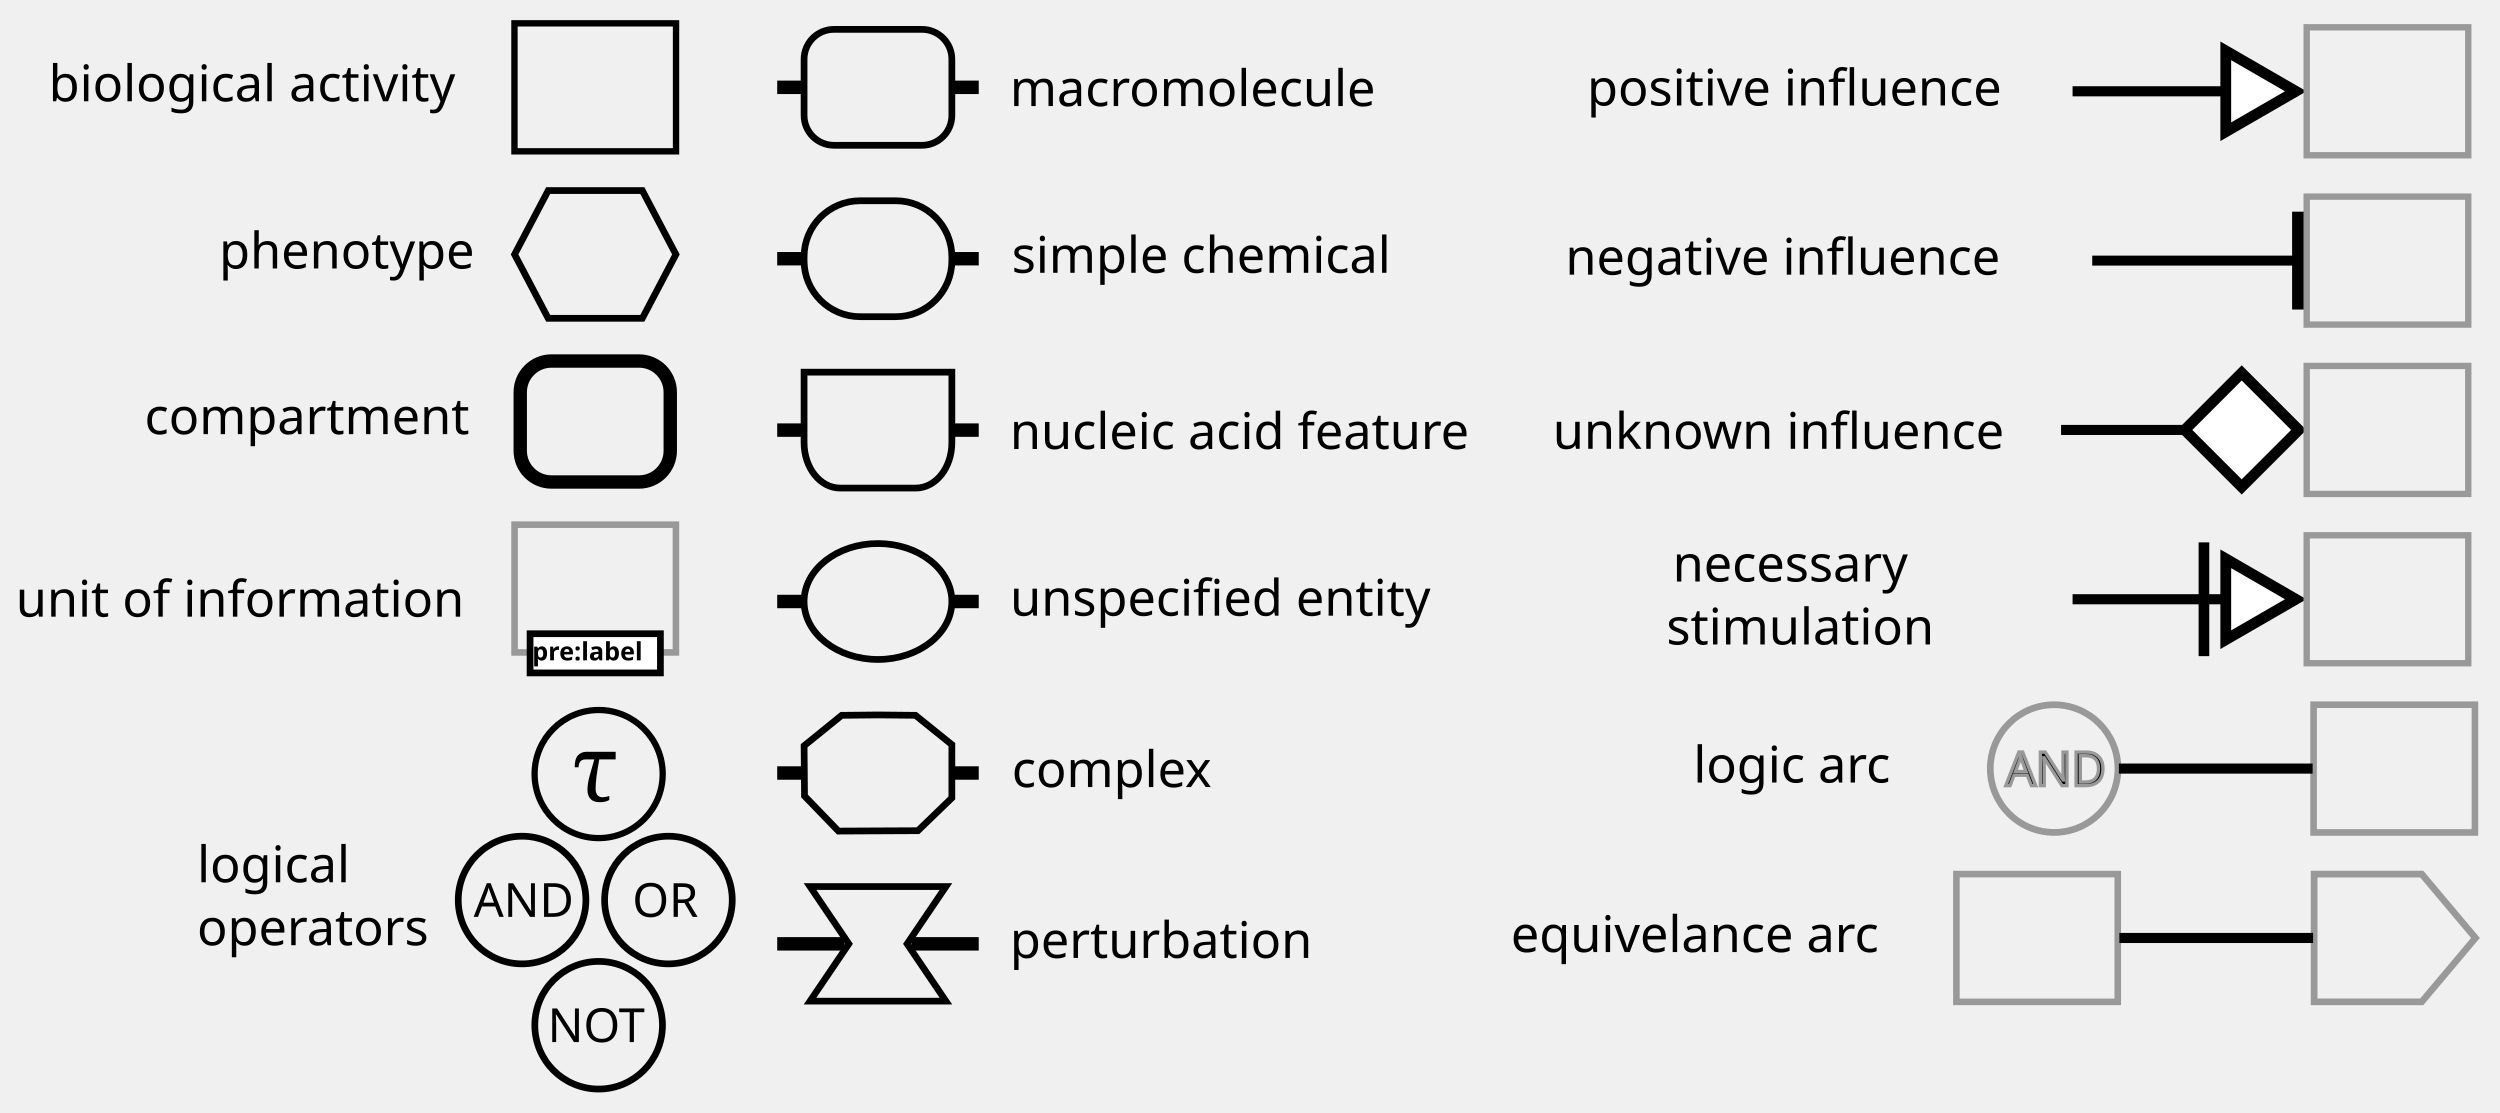
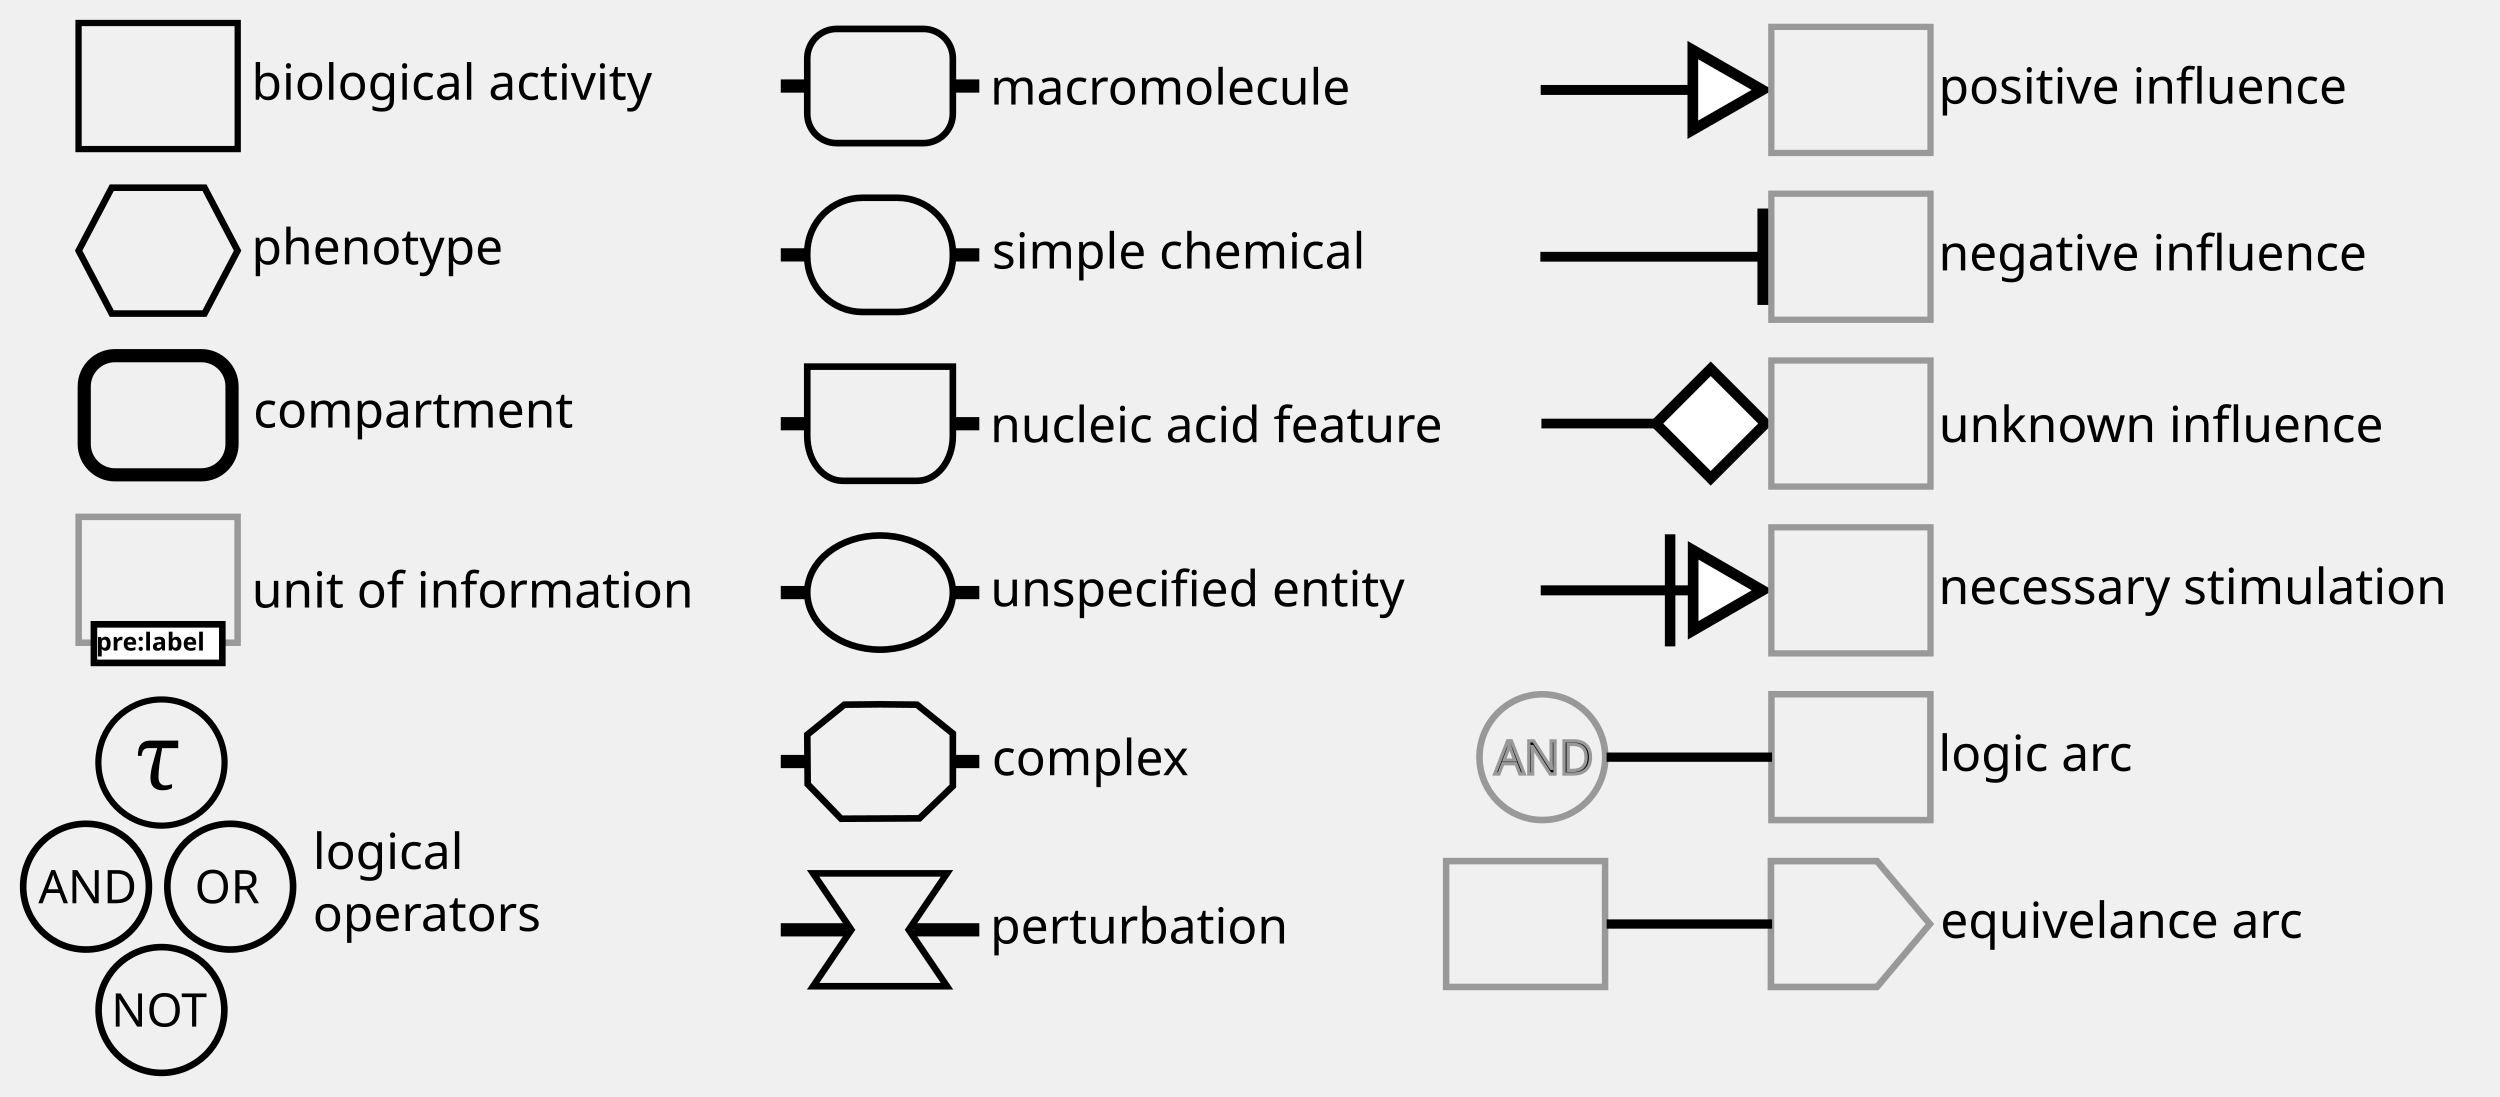
- <svg xmlns="http://www.w3.org/2000/svg" width="744.302" height="331.237" id="svg2" version="1.1">
+ <svg xmlns="http://www.w3.org/2000/svg" width="755.533" height="331.237" id="svg2" version="1.1">
  <defs id="defs4">
    <marker orient="auto" refY="0" refX="0" id="DotL" style="overflow:visible">
      <path id="path4034" d="m -2.5,-1 c 0,2.76 -2.24,5 -5,5 -2.76,0 -5,-2.24 -5,-5 0,-2.76 2.24,-5 5,-5 2.76,0 5,2.24 5,5 z" style="fill-rule:evenodd;stroke:#000000;stroke-width:1pt" transform="matrix(0.8,0,0,0.8,5.92,0.8)" />
    </marker>
    <marker orient="auto" refY="0" refX="0" id="Arrow1Sstart" style="overflow:visible">
      <path id="path3985" d="M 0,0 5,-5 -12.5,0 5,5 0,0 Z" style="fill-rule:evenodd;stroke:#000000;stroke-width:1pt" transform="matrix(0.2,0,0,0.2,1.2,0)" />
    </marker>
    <marker orient="auto" refY="0" refX="0" id="EmptyTriangleOutL" style="overflow:visible">
      <path id="path4133" d="m 5.77,0 -8.65,5 0,-10 8.65,5 z" style="fill:#ffffff;fill-rule:evenodd;stroke:#000000;stroke-width:1pt" transform="matrix(0.8,0,0,0.8,-4.8,0)" />
    </marker>
    <marker orient="auto" refY="0" refX="0" id="TriangleOutL" style="overflow:visible">
      <path id="path4115" d="m 5.77,0 -8.65,5 0,-10 8.65,5 z" style="fill-rule:evenodd;stroke:#000000;stroke-width:1pt" transform="scale(0.8,0.8)" />
    </marker>
    <marker orient="auto" refY="0" refX="0" id="EmptyDiamondL" style="overflow:visible">
      <path id="path4079" d="M 0,-7.071 -7.071,0 0,7.071 7.071,0 0,-7.071 Z" style="fill:#ffffff;fill-rule:evenodd;stroke:#000000;stroke-width:1pt" transform="scale(0.8,0.8)" />
    </marker>
    <marker orient="auto" refY="0" refX="0" id="EmptyDiamondL-1" style="overflow:visible">
      <path id="path4079-7" d="M 0,-7.071 -7.071,0 0,7.071 7.071,0 0,-7.071 Z" style="fill:#ffffff;fill-rule:evenodd;stroke:#000000;stroke-width:1pt" transform="scale(0.8,0.8)" />
    </marker>
    <marker orient="auto" refY="0" refX="0" id="EmptyDiamondL-0" style="overflow:visible">
      <path id="path4079-6" d="M 0,-7.071 -7.071,0 0,7.071 7.071,0 0,-7.071 Z" style="fill:#ffffff;fill-rule:evenodd;stroke:#000000;stroke-width:1pt" transform="scale(0.8,0.8)" />
    </marker>
    <marker orient="auto" refY="0" refX="0" id="TriangleOutL-8" style="overflow:visible">
      <path id="path4115-9" d="m 5.77,0 -8.65,5 0,-10 8.65,5 z" style="fill-rule:evenodd;stroke:#000000;stroke-width:1pt" transform="scale(0.8,0.8)" />
    </marker>
    <marker orient="auto" refY="0" refX="0" id="EmptyTriangleOutL-4" style="overflow:visible">
      <path id="path4133-1" d="m 5.77,0 -8.65,5 0,-10 8.65,5 z" style="fill:#ffffff;fill-rule:evenodd;stroke:#000000;stroke-width:1pt" transform="matrix(0.8,0,0,0.8,-4.8,0)" />
    </marker>
    <marker orient="auto" refY="0" refX="0" id="EmptyTriangleOutL-2" style="overflow:visible">
      <path id="path4133-7" d="m 5.77,0 -8.65,5 0,-10 8.65,5 z" style="fill:#ffffff;fill-rule:evenodd;stroke:#000000;stroke-width:1pt" transform="matrix(0.8,0,0,0.8,-4.8,0)" />
    </marker>
    <marker orient="auto" refY="0" refX="0" id="TriangleOutL-1" style="overflow:visible">
      <path id="path4115-2" d="m 5.77,0 -8.65,5 0,-10 8.65,5 z" style="fill-rule:evenodd;stroke:#000000;stroke-width:1pt" transform="scale(0.8,0.8)" />
    </marker>
    <marker orient="auto" refY="0" refX="0" id="EmptyTriangleOutL-8" style="overflow:visible">
      <path id="path4133-4" d="m 5.77,0 -8.65,5 0,-10 8.65,5 z" style="fill:#ffffff;fill-rule:evenodd;stroke:#000000;stroke-width:1pt" transform="matrix(0.8,0,0,0.8,-4.8,0)" />
    </marker>
    <marker orient="auto" refY="0" refX="0" id="EmptyDiamondL-2" style="overflow:visible">
      <path id="path4079-64" d="M 0,-7.071 -7.071,0 0,7.071 7.071,0 0,-7.071 Z" style="fill:#ffffff;fill-rule:evenodd;stroke:#000000;stroke-width:1pt" transform="scale(0.8,0.8)" />
    </marker>
    <marker orient="auto" refY="0" refX="0" id="marker4217" style="overflow:visible">
      <path id="path4219" d="m 5.77,0 -8.65,5 0,-10 8.65,5 z" style="fill:#ffffff;fill-rule:evenodd;stroke:#000000;stroke-width:1pt" transform="matrix(0.8,0,0,0.8,-4.8,0)" />
    </marker>
    <marker orient="auto" refY="0" refX="0" id="EmptyTriangleOutL-8-5" style="overflow:visible">
      <path id="path4133-4-6" d="m 5.77,0 -8.65,5 0,-10 8.65,5 z" style="fill:#ffffff;fill-rule:evenodd;stroke:#000000;stroke-width:1pt" transform="matrix(0.8,0,0,0.8,-4.8,0)" />
    </marker>
    <marker orient="auto" refY="0" refX="0" id="EmptyDiamondL-2-9" style="overflow:visible">
      <path id="path4079-64-8" d="M 0,-7.071 -7.071,0 0,7.071 7.071,0 0,-7.071 Z" style="fill:#ffffff;fill-rule:evenodd;stroke:#000000;stroke-width:1pt" transform="scale(0.8,0.8)" />
    </marker>
  </defs>
-   <g id="layer1" transform="translate(16.91734,-115.144)">
+   <g id="layer1" transform="translate(21.4888,-115.144)">
    <text xml:space="preserve" style="font-style:normal;font-weight:normal;font-size:12.5px;line-height:125%;font-family:sans-serif;letter-spacing:0px;word-spacing:0px;fill:#000000;fill-opacity:1;stroke:none;stroke-width:1px;stroke-linecap:butt;stroke-linejoin:miter;stroke-opacity:1" x="281.429" y="336.648" id="text5854">
      <tspan id="tspan5856" x="281.429" y="336.648" />
    </text>
    <text xml:space="preserve" style="font-style:normal;font-weight:normal;font-size:15px;line-height:125%;font-family:sans-serif;letter-spacing:0px;word-spacing:0px;fill:#000000;fill-opacity:1;stroke:none;stroke-width:1px;stroke-linecap:butt;stroke-linejoin:miter;stroke-opacity:1" x="187.143" y="363.076" id="text6007">
      <tspan id="tspan6009" x="187.143" y="363.076" />
    </text>
-     <rect style="fill:none;stroke:#000000;stroke-width:3.982;stroke-miterlimit:4;stroke-dasharray:none;stroke-dashoffset:0;stroke-opacity:1" id="rect2985-31" width="44.665" height="36.018" x="137.968" y="222.627" ry="9.295" />
-     <text xml:space="preserve" style="font-style:normal;font-weight:normal;font-size:15px;line-height:125%;font-family:sans-serif;letter-spacing:0px;word-spacing:0px;fill:#000000;fill-opacity:1;stroke:none;stroke-width:1px;stroke-linecap:butt;stroke-linejoin:miter;stroke-opacity:1" x="26.121" y="244.393" id="text6011">
-       <tspan id="tspan6013" x="26.121" y="244.393">compartment</tspan>
-       <tspan x="26.121" y="263.143" id="tspan6015" />
-       <tspan x="26.121" y="281.893" id="tspan6037" />
-     </text>
-     <path style="fill:none;stroke:#000000;stroke-width:2;stroke-miterlimit:4;stroke-dashoffset:0;stroke-opacity:1" d="m 146.285,171.874 28.031,0 10,19.015 -10,19.015 -28.031,0 -10,-19.015 z" id="rect2985-3" />
-     <text xml:space="preserve" style="font-style:normal;font-weight:normal;font-size:15px;line-height:125%;font-family:sans-serif;letter-spacing:0px;word-spacing:0px;fill:#000000;fill-opacity:1;stroke:none;stroke-width:1px;stroke-linecap:butt;stroke-linejoin:miter;stroke-opacity:1" x="48.306" y="195.079" id="text6373">
-       <tspan id="tspan6375" x="48.306" y="195.079">phenotype</tspan>
-       <tspan x="48.306" y="213.829" id="tspan6377" />
-       <tspan x="48.306" y="232.579" id="tspan6395" />
-     </text>
-     <rect style="fill:none;stroke:#999999;stroke-width:1.961;stroke-miterlimit:4;stroke-dasharray:none;stroke-dashoffset:0;stroke-opacity:1" id="rect2985-06" width="48.039" height="38.039" x="136.28" y="271.346" ry="0" />
-     <rect style="fill:#ffffff;stroke:#000000;stroke-width:2;stroke-miterlimit:4;stroke-dasharray:none" id="rect5852" width="38.805" height="11.663" x="140.897" y="303.82" ry="0" />
-     <text xml:space="preserve" style="font-style:normal;font-weight:normal;font-size:15px;line-height:125%;font-family:sans-serif;letter-spacing:0px;word-spacing:0px;fill:#000000;fill-opacity:1;stroke:none;stroke-width:1px;stroke-linecap:butt;stroke-linejoin:miter;stroke-opacity:1" x="141.549" y="311.746" id="text5858">
-       <tspan id="tspan5860" x="141.549" y="311.746" style="font-style:normal;font-variant:normal;font-weight:bold;font-stretch:normal;font-size:7.5px;font-family:sans-serif;-inkscape-font-specification:'sans-serif Bold'">pre:label</tspan>
-     </text>
-     <text xml:space="preserve" style="font-style:normal;font-weight:normal;font-size:15px;line-height:125%;font-family:sans-serif;letter-spacing:0px;word-spacing:0px;fill:#000000;fill-opacity:1;stroke:none;stroke-width:1px;stroke-linecap:butt;stroke-linejoin:miter;stroke-opacity:1" x="-12.214" y="298.737" id="text6535">
-       <tspan id="tspan6537" x="-12.214" y="298.737">unit of information</tspan>
-       <tspan x="-12.214" y="317.487" id="tspan6539" />
-       <tspan x="-12.214" y="336.237" id="tspan6541" />
-     </text>
-     <g id="g4814" transform="translate(512.2895,-157.7817)">
-       <rect ry="0" y="533.159" x="53.258" height="38.039" width="48.039" id="rect2985-88" style="fill:none;stroke:#999999;stroke-width:1.961;stroke-miterlimit:4;stroke-dasharray:none;stroke-dashoffset:0;stroke-opacity:1" />
-       <path id="rect2985-87-9" d="m 159.757,533.164 32.031,0 16,19.015 -16,19.015 -32.031,0 z" style="fill:none;stroke:#999999;stroke-width:2;stroke-miterlimit:4;stroke-dashoffset:0;stroke-opacity:1" />
-       <path id="path3787-4-17" d="m 101.775,552.179 57.675,0" style="fill:none;stroke:#000000;stroke-width:3.01;stroke-linecap:butt;stroke-linejoin:miter;stroke-miterlimit:4;stroke-dasharray:none;stroke-opacity:1;marker-start:none;marker-end:none" />
-       <text id="text4425" y="556.368" x="-79.392" style="font-style:normal;font-weight:normal;font-size:15px;line-height:125%;font-family:sans-serif;letter-spacing:0px;word-spacing:0px;fill:#000000;fill-opacity:1;stroke:none;stroke-width:1px;stroke-linecap:butt;stroke-linejoin:miter;stroke-opacity:1" xml:space="preserve">
-         <tspan y="556.368" x="-79.392" id="tspan4427">equivelance arc</tspan>
-       </text>
-     </g>
-     <g id="g4805" transform="translate(523.259,-150.6322)">
-       <ellipse id="path3815-1-6" style="fill:none;stroke:#999999;stroke-width:2;stroke-miterlimit:4;stroke-dasharray:none;stroke-dashoffset:0;stroke-opacity:1" cx="71.379" cy="494.6" rx="19.003" ry="19.003" />
-       <text id="text3817-6-8" y="499.69" x="56.973" style="font-style:normal;font-weight:normal;font-size:14px;line-height:125%;font-family:Sans;letter-spacing:0px;word-spacing:0px;fill:#000000;fill-opacity:1;stroke:#999999" xml:space="preserve">
-         <tspan y="499.69" x="56.973" id="tspan3819-3-6">AND</tspan>
-       </text>
-       <rect ry="0" y="475.581" x="148.626" height="38.039" width="48.039" id="rect2985-1" style="fill:none;stroke:#999999;stroke-width:1.961;stroke-miterlimit:4;stroke-dasharray:none;stroke-dashoffset:0;stroke-opacity:1" />
-       <path id="path3787-4-1" d="m 90.663,494.6 57.675,0" style="fill:none;stroke:#000000;stroke-width:3.01;stroke-linecap:butt;stroke-linejoin:miter;stroke-miterlimit:4;stroke-dasharray:none;stroke-opacity:1;marker-start:none;marker-end:none" />
-       <text id="text4429" y="498.749" x="-36.041" style="font-style:normal;font-weight:normal;font-size:15px;line-height:125%;font-family:sans-serif;letter-spacing:0px;word-spacing:0px;fill:#000000;fill-opacity:1;stroke:none;stroke-width:1px;stroke-linecap:butt;stroke-linejoin:miter;stroke-opacity:1" xml:space="preserve">
-         <tspan y="498.749" x="-36.041" id="tspan4431">logic arc</tspan>
-       </text>
-     </g>
+     <rect style="fill:none;stroke:#000000;stroke-width:3.982;stroke-miterlimit:4;stroke-dasharray:none;stroke-dashoffset:0;stroke-opacity:1" id="rect2985-31" width="44.665" height="36.018" x="3.968" y="222.627" ry="9.295" />
+     <text xml:space="preserve" style="font-style:normal;font-weight:normal;font-size:15px;line-height:125%;font-family:sans-serif;letter-spacing:0px;word-spacing:0px;fill:#000000;fill-opacity:1;stroke:none;stroke-width:1px;stroke-linecap:butt;stroke-linejoin:miter;stroke-opacity:1" x="55.051" y="244.342" id="text6011">
+       <tspan id="tspan6013" x="55.051" y="244.342">compartment</tspan>
+       <tspan x="55.051" y="263.092" id="tspan6015" />
+       <tspan x="55.051" y="281.842" id="tspan6037" />
+     </text>
+     <path style="fill:none;stroke:#000000;stroke-width:2;stroke-miterlimit:4;stroke-dashoffset:0;stroke-opacity:1" d="m 12.285,171.874 28.031,0 10,19.015 -10,19.015 -28.031,0 -10,-19.015 z" id="rect2985-3" />
+     <text xml:space="preserve" style="font-style:normal;font-weight:normal;font-size:15px;line-height:125%;font-family:sans-serif;letter-spacing:0px;word-spacing:0px;fill:#000000;fill-opacity:1;stroke:none;stroke-width:1px;stroke-linecap:butt;stroke-linejoin:miter;stroke-opacity:1" x="54.517" y="195.028" id="text6373">
+       <tspan id="tspan6375" x="54.517" y="195.028">phenotype</tspan>
+       <tspan x="54.517" y="213.778" id="tspan6377" />
+       <tspan x="54.517" y="232.528" id="tspan6395" />
+     </text>
+     <g id="g4487" transform="translate(-134,0)">
+       <rect ry="0" y="271.346" x="136.28" height="38.039" width="48.039" id="rect2985-06" style="fill:none;stroke:#999999;stroke-width:1.961;stroke-miterlimit:4;stroke-dasharray:none;stroke-dashoffset:0;stroke-opacity:1" />
+       <rect ry="0" y="303.82" x="140.897" height="11.663" width="38.805" id="rect5852" style="fill:#ffffff;stroke:#000000;stroke-width:2;stroke-miterlimit:4;stroke-dasharray:none" />
+     </g>
+     <text xml:space="preserve" style="font-style:normal;font-weight:normal;font-size:15px;line-height:125%;font-family:sans-serif;letter-spacing:0px;word-spacing:0px;fill:#000000;fill-opacity:1;stroke:none;stroke-width:1px;stroke-linecap:butt;stroke-linejoin:miter;stroke-opacity:1" x="7.55" y="311.746" id="text5858">
+       <tspan id="tspan5860" x="7.55" y="311.746" style="font-style:normal;font-variant:normal;font-weight:bold;font-stretch:normal;font-size:7.5px;font-family:sans-serif;-inkscape-font-specification:'sans-serif Bold'">pre:label</tspan>
+     </text>
+     <text xml:space="preserve" style="font-style:normal;font-weight:normal;font-size:15px;line-height:125%;font-family:sans-serif;letter-spacing:0px;word-spacing:0px;fill:#000000;fill-opacity:1;stroke:none;stroke-width:1px;stroke-linecap:butt;stroke-linejoin:miter;stroke-opacity:1" x="54.605" y="298.737" id="text6535">
+       <tspan id="tspan6537" x="54.605" y="298.737">unit of information</tspan>
+       <tspan x="54.605" y="317.487" id="tspan6539" />
+       <tspan x="54.605" y="336.237" id="tspan6541" />
+     </text>
+     <rect style="fill:none;stroke:#999999;stroke-width:1.961;stroke-miterlimit:4;stroke-dasharray:none;stroke-dashoffset:0;stroke-opacity:1" id="rect2985-88" width="48.039" height="38.039" x="415.548" y="375.378" ry="0" />
+     <path style="fill:none;stroke:#999999;stroke-width:2;stroke-miterlimit:4;stroke-dashoffset:0;stroke-opacity:1" d="m 513.715,375.382 32.031,0 16,19.015 -16,19.015 -32.031,0 z" id="rect2985-87-9" />
+     <path style="fill:none;stroke:#000000;stroke-width:2.803;stroke-linecap:butt;stroke-linejoin:miter;stroke-miterlimit:4;stroke-dasharray:none;stroke-opacity:1;marker-start:none;marker-end:none" d="m 464.064,394.397 50,0" id="path3787-4-17" />
+     <text xml:space="preserve" style="font-style:normal;font-weight:normal;font-size:15px;line-height:125%;font-family:sans-serif;letter-spacing:0px;word-spacing:0px;fill:#000000;fill-opacity:1;stroke:none;stroke-width:1px;stroke-linecap:butt;stroke-linejoin:miter;stroke-opacity:1" x="564.897" y="398.587" id="text4425">
+       <tspan id="tspan4427" x="564.897" y="398.587">equivelance arc</tspan>
+     </text>
+     <ellipse ry="19.003" rx="19.003" cy="343.968" cx="444.638" style="fill:none;stroke:#999999;stroke-width:2;stroke-miterlimit:4;stroke-dasharray:none;stroke-dashoffset:0;stroke-opacity:1" id="path3815-1-6" />
+     <text xml:space="preserve" style="font-style:normal;font-weight:normal;font-size:14px;line-height:125%;font-family:Sans;letter-spacing:0px;word-spacing:0px;fill:#000000;fill-opacity:1;stroke:#999999" x="430.232" y="349.057" id="text3817-6-8">
+       <tspan id="tspan3819-3-6" x="430.232" y="349.057">AND</tspan>
+     </text>
+     <rect style="fill:none;stroke:#999999;stroke-width:1.961;stroke-miterlimit:4;stroke-dasharray:none;stroke-dashoffset:0;stroke-opacity:1" id="rect2985-1" width="48.039" height="38.039" x="513.864" y="324.948" ry="0" />
+     <text xml:space="preserve" style="font-style:normal;font-weight:normal;font-size:15px;line-height:125%;font-family:sans-serif;letter-spacing:0px;word-spacing:0px;fill:#000000;fill-opacity:1;stroke:none;stroke-width:1px;stroke-linecap:butt;stroke-linejoin:miter;stroke-opacity:1" x="564.311" y="348.117" id="text4429">
+       <tspan id="tspan4431" x="564.311" y="348.117">logic arc</tspan>
+     </text>
    <text xml:space="preserve" style="font-style:normal;font-weight:normal;font-size:12.5px;line-height:125%;font-family:sans-serif;letter-spacing:0px;word-spacing:0px;fill:#000000;fill-opacity:1;stroke:none;stroke-width:1px;stroke-linecap:butt;stroke-linejoin:miter;stroke-opacity:1" x="3.588" y="181.815" id="text5854-8">
      <tspan id="tspan5856-3" x="3.588" y="181.815" />
    </text>
    <text xml:space="preserve" style="font-style:normal;font-weight:normal;font-size:15px;line-height:125%;font-family:sans-serif;letter-spacing:0px;word-spacing:0px;fill:#000000;fill-opacity:1;stroke:none;stroke-width:1px;stroke-linecap:butt;stroke-linejoin:miter;stroke-opacity:1" x="-90.697" y="208.243" id="text6007-2">
      <tspan id="tspan6009-9" x="-90.697" y="208.243" />
    </text>
-     <text xml:space="preserve" style="font-style:normal;font-weight:normal;font-size:15px;line-height:125%;font-family:sans-serif;letter-spacing:0px;word-spacing:0px;fill:#000000;fill-opacity:1;stroke:none;stroke-width:1px;stroke-linecap:butt;stroke-linejoin:miter;stroke-opacity:1" x="-2.429" y="145.293" id="text5915">
-       <tspan id="tspan5917" x="-2.429" y="145.293">biological activity</tspan>
-       <tspan x="-2.429" y="164.043" id="tspan5919" />
-       <tspan x="-2.429" y="182.793" id="tspan5945" />
-       <tspan x="-2.429" y="201.543" id="tspan5927" />
-       <tspan x="-2.429" y="220.293" id="tspan5929" />
-     </text>
-     <rect style="opacity:1;fill:none;fill-opacity:1;stroke:#000000;stroke-width:1.896;stroke-miterlimit:4;stroke-dasharray:none;stroke-opacity:1" id="rect4237" width="48.104" height="38.104" x="136.248" y="122.092" />
+     <text xml:space="preserve" style="font-style:normal;font-weight:normal;font-size:15px;line-height:125%;font-family:sans-serif;letter-spacing:0px;word-spacing:0px;fill:#000000;fill-opacity:1;stroke:none;stroke-width:1px;stroke-linecap:butt;stroke-linejoin:miter;stroke-opacity:1" x="54.517" y="145.282" id="text5915">
+       <tspan id="tspan5917" x="54.517" y="145.282">biological activity</tspan>
+       <tspan x="54.517" y="164.032" id="tspan5919" />
+       <tspan x="54.517" y="182.782" id="tspan5945" />
+       <tspan x="54.517" y="201.532" id="tspan5927" />
+       <tspan x="54.517" y="220.282" id="tspan5929" />
+     </text>
+     <rect style="opacity:1;fill:none;fill-opacity:1;stroke:#000000;stroke-width:1.896;stroke-miterlimit:4;stroke-dasharray:none;stroke-opacity:1" id="rect4237" width="48.104" height="38.104" x="2.248" y="122.092" />
    <text xml:space="preserve" style="font-style:normal;font-weight:normal;font-size:12.5px;line-height:125%;font-family:sans-serif;letter-spacing:0px;word-spacing:0px;fill:#000000;fill-opacity:1;stroke:none;stroke-width:1px;stroke-linecap:butt;stroke-linejoin:miter;stroke-opacity:1" x="269" y="56.111" id="text5854-4">
      <tspan id="tspan5856-9" x="269" y="56.111" />
    </text>
    <text xml:space="preserve" style="font-style:normal;font-weight:normal;font-size:15px;line-height:125%;font-family:sans-serif;letter-spacing:0px;word-spacing:0px;fill:#000000;fill-opacity:1;stroke:none;stroke-width:1px;stroke-linecap:butt;stroke-linejoin:miter;stroke-opacity:1" x="174.714" y="82.54" id="text6007-1">
      <tspan id="tspan6009-4" x="174.714" y="82.54" />
    </text>
-     <text xml:space="preserve" style="font-style:normal;font-weight:normal;font-size:15px;line-height:125%;font-family:sans-serif;letter-spacing:0px;word-spacing:0px;fill:#000000;fill-opacity:1;stroke:none;stroke-width:1px;stroke-linecap:butt;stroke-linejoin:miter;stroke-opacity:1" x="41.755" y="377.803" id="text6535-2">
-       <tspan x="41.755" y="377.803" id="tspan6877">logical</tspan>
-       <tspan x="41.755" y="396.553" id="tspan4762">operators</tspan>
-       <tspan x="41.755" y="415.303" id="tspan6539-4" />
-       <tspan x="41.755" y="434.053" id="tspan6541-1" />
-     </text>
-     <g id="g4477" transform="translate(122.961,-26.00001)">
-       <ellipse id="path3815" style="fill:none;stroke:#000000;stroke-width:2;stroke-miterlimit:4;stroke-dasharray:none;stroke-dashoffset:0;stroke-opacity:1" cx="59.125" cy="409.104" rx="19.003" ry="19.003" />
-       <text id="text3817" y="414.118" x="48.379" style="font-style:normal;font-weight:normal;font-size:14px;line-height:125%;font-family:Sans;letter-spacing:0px;word-spacing:0px;fill:#000000;fill-opacity:1;stroke:none" xml:space="preserve">
-         <tspan y="414.118" x="48.379" id="tspan3819">OR</tspan>
-       </text>
-     </g>
-     <g id="g4472" transform="translate(122.961,-26.00001)">
-       <ellipse id="path3815-1" style="fill:none;stroke:#000000;stroke-width:2;stroke-miterlimit:4;stroke-dasharray:none;stroke-dashoffset:0;stroke-opacity:1" cx="15.553" cy="409.104" rx="19.003" ry="19.003" />
-       <text id="text3817-6" y="414.115" x="1.147" style="font-style:normal;font-weight:normal;font-size:14px;line-height:125%;font-family:Sans;letter-spacing:0px;word-spacing:0px;fill:#000000;fill-opacity:1;stroke:none" xml:space="preserve">
-         <tspan y="414.115" x="1.147" id="tspan3819-3">AND</tspan>
-       </text>
-     </g>
-     <g id="g4467" transform="translate(123.9712,-26.00001)">
-       <ellipse id="path3815-7" style="fill:none;stroke:#000000;stroke-width:2;stroke-miterlimit:4;stroke-dasharray:none;stroke-dashoffset:0;stroke-opacity:1" cx="37.339" cy="446.378" rx="19.003" ry="19.003" />
-       <text id="text3817-61" y="451.392" x="22.17" style="font-style:normal;font-weight:normal;font-size:14px;line-height:125%;font-family:Sans;letter-spacing:0px;word-spacing:0px;fill:#000000;fill-opacity:1;stroke:none" xml:space="preserve">
-         <tspan y="451.392" x="22.17" id="tspan3819-7">NOT</tspan>
-       </text>
-     </g>
-     <g id="g4482" transform="translate(122.961,-26.00001)">
-       <text id="text3817-6-1" y="379.693" x="30.352" style="font-style:normal;font-variant:normal;font-weight:bold;font-stretch:normal;font-size:16.25px;line-height:0%;font-family:Arial;-inkscape-font-specification:'Arial Bold';letter-spacing:0px;word-spacing:0px;fill:#000000;fill-opacity:1;stroke:none" xml:space="preserve">
-         <tspan style="font-style:normal;font-variant:normal;font-weight:normal;font-stretch:normal;font-size:27.5px;line-height:0%;font-family:Cambria;-inkscape-font-specification:Cambria;letter-spacing:-1.2px" y="379.693" x="30.352" id="tspan3819-3-0">τ</tspan>
-       </text>
-       <ellipse id="path3815-1-1" style="fill:none;stroke:#000000;stroke-width:1.865;stroke-miterlimit:4;stroke-dasharray:none;stroke-dashoffset:0;stroke-opacity:1" cx="38.349" cy="371.596" rx="19.068" ry="19.068" />
-     </g>
-     <g id="g4775" transform="translate(0,3.6045838e-6)">
-       <g transform="translate(-48.48732,-10.17145)" id="g4764">
-         <path style="fill:none;stroke:#000000;stroke-width:3.01;stroke-linecap:butt;stroke-linejoin:miter;stroke-miterlimit:4;stroke-dasharray:none;stroke-opacity:1;marker-start:none;marker-end:url(#EmptyTriangleOutL-8)" d="m 648.621,152.494 66.99,0" id="path3787-1-8" />
-       </g>
-       <text id="text4409" y="146.548" x="455.573" style="font-style:normal;font-weight:normal;font-size:15px;line-height:125%;font-family:sans-serif;letter-spacing:0px;word-spacing:0px;fill:#000000;fill-opacity:1;stroke:none;stroke-width:1px;stroke-linecap:butt;stroke-linejoin:miter;stroke-opacity:1" xml:space="preserve">
-         <tspan y="146.548" x="455.573" id="tspan4411">positive influence</tspan>
-       </text>
-       <rect y="123.27" x="669.832" height="38.104" width="48.104" id="rect4237-4" style="opacity:1;fill:none;fill-opacity:1;stroke:#999999;stroke-width:1.896;stroke-miterlimit:4;stroke-dasharray:none;stroke-opacity:1" />
-     </g>
-     <g id="g4782" transform="translate(0,-18.49144)">
-       <g transform="translate(-43.18089,-2.020305)" id="g4767">
-         <path style="fill:none;stroke:#000000;stroke-width:2.967;stroke-linecap:butt;stroke-linejoin:miter;stroke-miterlimit:4;stroke-dasharray:none;stroke-opacity:1;marker-start:none;marker-end:none" d="m 709.076,213.245 -59.917,0" id="path3787-4-8" />
-         <path style="fill:none;stroke:#000000;stroke-width:4.086;stroke-linecap:butt;stroke-linejoin:miter;stroke-miterlimit:4;stroke-dasharray:none;stroke-opacity:1;marker-start:none;marker-end:none" d="m 710.715,198.68 0,29.13" id="path3787-4-8-1" />
-       </g>
-       <text id="text4409-9" y="215.41" x="449.128" style="font-style:normal;font-weight:normal;font-size:15px;line-height:125%;font-family:sans-serif;letter-spacing:0px;word-spacing:0px;fill:#000000;fill-opacity:1;stroke:none;stroke-width:1px;stroke-linecap:butt;stroke-linejoin:miter;stroke-opacity:1" xml:space="preserve">
-         <tspan y="215.41" x="449.128" id="tspan4411-6">negative influence</tspan>
-       </text>
-       <rect y="192.172" x="669.832" height="38.104" width="48.104" id="rect4237-4-6" style="opacity:1;fill:none;fill-opacity:1;stroke:#999999;stroke-width:1.896;stroke-miterlimit:4;stroke-dasharray:none;stroke-opacity:1" />
-     </g>
-     <g id="g4790" transform="translate(0,-35.45331)">
-       <path id="path3787-9" d="m 596.709,278.597 53.776,0" style="fill:none;stroke:#000000;stroke-width:3;stroke-linecap:butt;stroke-linejoin:miter;stroke-miterlimit:4;stroke-dasharray:none;stroke-opacity:1;marker-start:none;marker-end:url(#EmptyDiamondL-2-9)" />
-       <text id="text4409-9-6" y="284.218" x="445.378" style="font-style:normal;font-weight:normal;font-size:15px;line-height:125%;font-family:sans-serif;letter-spacing:0px;word-spacing:0px;fill:#000000;fill-opacity:1;stroke:none;stroke-width:1px;stroke-linecap:butt;stroke-linejoin:miter;stroke-opacity:1" xml:space="preserve">
-         <tspan id="tspan4408" y="284.218" x="445.378">unknown influence</tspan>
-       </text>
-       <rect y="259.545" x="669.832" height="38.104" width="48.104" id="rect4237-4-6-4" style="opacity:1;fill:none;fill-opacity:1;stroke:#999999;stroke-width:1.896;stroke-miterlimit:4;stroke-dasharray:none;stroke-opacity:1" />
-     </g>
-     <g id="g4796" transform="translate(0,-55.79257)">
-       <g transform="translate(-24.2016,-2.020305)" id="g4771">
-         <path style="fill:none;stroke:#000000;stroke-width:3.01;stroke-linecap:butt;stroke-linejoin:miter;stroke-miterlimit:4;stroke-dasharray:none;stroke-opacity:1;marker-start:none;marker-end:url(#EmptyTriangleOutL-8)" d="m 624.335,351.367 66.99,0" id="path3787-1-8-2" />
-         <path style="fill:none;stroke:#000000;stroke-width:3.17;stroke-linecap:butt;stroke-linejoin:miter;stroke-miterlimit:4;stroke-dasharray:none;stroke-opacity:1;marker-start:none;marker-end:none" d="m 663.444,334.432 0,33.87" id="path3787-4-8-1-7" />
-       </g>
-       <text id="text4413" y="344.062" x="586.186" style="font-style:normal;font-weight:normal;font-size:15px;line-height:125%;font-family:sans-serif;letter-spacing:0px;word-spacing:0px;fill:#000000;fill-opacity:1;stroke:none;stroke-width:1px;stroke-linecap:butt;stroke-linejoin:miter;stroke-opacity:1" xml:space="preserve">
-         <tspan style="text-align:end;text-anchor:end" y="344.062" x="586.186" id="tspan4415">necessary</tspan>
-         <tspan style="text-align:end;text-anchor:end" id="tspan4433" y="362.812" x="586.186">stimulation</tspan>
-       </text>
-       <rect y="330.295" x="669.832" height="38.104" width="48.104" id="rect4237-4-6-4-6" style="opacity:1;fill:none;fill-opacity:1;stroke:#999999;stroke-width:1.896;stroke-miterlimit:4;stroke-dasharray:none;stroke-opacity:1" />
-     </g>
-     <g id="g4680" transform="translate(0,-3.359293)">
-       <g transform="translate(-1.041515,-7.071068)" id="g4642">
-         <rect style="fill:none;stroke:#000000;stroke-width:2;stroke-miterlimit:4;stroke-dasharray:none;stroke-dashoffset:0;stroke-opacity:1" id="rect2985-57" width="44" height="34.512" x="223.514" y="-168.83" ry="8.906" transform="scale(1,-1)" />
-         <rect style="opacity:1;fill:#000000;fill-opacity:1;stroke:none;stroke-width:2;stroke-miterlimit:4;stroke-dasharray:none;stroke-opacity:1" id="rect4171" width="8" height="4" x="215.514" y="149.574" />
-         <rect y="149.574" x="267.514" height="4" width="8" id="rect4193" style="opacity:1;fill:#000000;fill-opacity:1;stroke:none;stroke-width:2;stroke-miterlimit:4;stroke-dasharray:none;stroke-opacity:1" />
-       </g>
-       <text id="text5915-5" y="150.088" x="283.744" style="font-style:normal;font-weight:normal;font-size:15px;line-height:125%;font-family:sans-serif;letter-spacing:0px;word-spacing:0px;fill:#000000;fill-opacity:1;stroke:none;stroke-width:1px;stroke-linecap:butt;stroke-linejoin:miter;stroke-opacity:1" xml:space="preserve">
-         <tspan id="tspan5929-3" y="150.088" x="283.744">macromolecule</tspan>
-       </text>
-     </g>
-     <g id="g4672" transform="translate(0,-15.11792)">
-       <g transform="translate(-2.470073,0)" id="g4647">
-         <rect style="fill:none;stroke:#000000;stroke-width:2;stroke-miterlimit:4;stroke-dasharray:none;stroke-dashoffset:0;stroke-opacity:1" id="rect2985-0-7" width="44" height="34.512" x="224.943" y="190.033" ry="16.684" />
-         <rect style="opacity:1;fill:#000000;fill-opacity:1;stroke:none;stroke-width:2;stroke-miterlimit:4;stroke-dasharray:none;stroke-opacity:1" id="rect4218" width="8" height="4" x="216.943" y="205.289" ry="0" />
-         <rect ry="0" y="205.289" x="268.943" height="4" width="8" id="rect4220" style="opacity:1;fill:#000000;fill-opacity:1;stroke:none;stroke-width:2;stroke-miterlimit:4;stroke-dasharray:none;stroke-opacity:1" />
-       </g>
-       <text id="text5915-5-6" y="211.478" x="284.293" style="font-style:normal;font-weight:normal;font-size:15px;line-height:125%;font-family:sans-serif;letter-spacing:0px;word-spacing:0px;fill:#000000;fill-opacity:1;stroke:none;stroke-width:1px;stroke-linecap:butt;stroke-linejoin:miter;stroke-opacity:1" xml:space="preserve">
-         <tspan id="tspan5929-3-4" y="211.478" x="284.293">simple chemical</tspan>
-       </text>
-     </g>
-     <g id="g4688" transform="translate(0,-24.0913)">
-       <g transform="translate(-3.898662,0)" id="g4652">
-         <path style="fill:none;stroke:#000000;stroke-width:2;stroke-miterlimit:4;stroke-dasharray:none;stroke-dashoffset:0;stroke-opacity:1" d="m 226.371,250.033 0,20.981 c 0,7.491 4.778,13.53 10.734,13.53 l 22.51,0 c 5.956,0 10.757,-6.039 10.757,-13.53 l 0,-20.981 -44,0 z" id="path3913-2" />
-         <rect style="opacity:1;fill:#000000;fill-opacity:1;stroke:none;stroke-width:2;stroke-miterlimit:4;stroke-dasharray:none;stroke-opacity:1" id="rect4214" width="8" height="4" x="218.371" y="265.289" />
-         <rect y="265.289" x="270.371" height="4" width="8" id="rect4216" style="opacity:1;fill:#000000;fill-opacity:1;stroke:none;stroke-width:2;stroke-miterlimit:4;stroke-dasharray:none;stroke-opacity:1" />
-       </g>
-       <text id="text5915-5-4" y="272.91" x="283.744" style="font-style:normal;font-weight:normal;font-size:15px;line-height:125%;font-family:sans-serif;letter-spacing:0px;word-spacing:0px;fill:#000000;fill-opacity:1;stroke:none;stroke-width:1px;stroke-linecap:butt;stroke-linejoin:miter;stroke-opacity:1" xml:space="preserve">
-         <tspan id="tspan5929-3-7" y="272.91" x="283.744">nucleic acid feature</tspan>
-       </text>
-     </g>
-     <g id="g4696" transform="translate(0,-31.63611)">
-       <g transform="translate(-5.327221,0)" id="g4657">
-         <ellipse style="fill:none;stroke:#000000;stroke-width:2;stroke-miterlimit:4;stroke-dasharray:none;stroke-dashoffset:0;stroke-opacity:1" id="path3890-8" cx="249.8" cy="325.86" rx="22" ry="17.256" />
-         <rect style="opacity:1;fill:#000000;fill-opacity:1;stroke:none;stroke-width:2;stroke-miterlimit:4;stroke-dasharray:none;stroke-opacity:1" id="rect4214-7" width="8" height="4" x="219.8" y="323.86" />
-         <rect y="323.86" x="271.8" height="4" width="8" id="rect4216-5" style="opacity:1;fill:#000000;fill-opacity:1;stroke:none;stroke-width:2;stroke-miterlimit:4;stroke-dasharray:none;stroke-opacity:1" />
-       </g>
-       <text id="text5915-5-64" y="330.086" x="283.803" style="font-style:normal;font-weight:normal;font-size:15px;line-height:125%;font-family:sans-serif;letter-spacing:0px;word-spacing:0px;fill:#000000;fill-opacity:1;stroke:none;stroke-width:1px;stroke-linecap:butt;stroke-linejoin:miter;stroke-opacity:1" xml:space="preserve">
-         <tspan id="tspan5929-3-9" y="330.086" x="283.803">unspecified entity</tspan>
-       </text>
-     </g>
-     <g id="g4704" transform="translate(0,-34.85936)">
-       <g transform="translate(-2.470073,0)" id="g4662">
-         <path style="fill:none;stroke:#000000;stroke-width:2;stroke-miterlimit:4;stroke-dasharray:none;stroke-dashoffset:0;stroke-opacity:1" d="m 225.072,386.982 -0.122,-14.94 11.198,-9.073 10.798,-0.115 11.165,0.115 10.831,8.728 -4.5e-4,15.86 -10.103,9.762 -23.667,0.115 z" id="rect2985-8-7" />
-         <rect style="opacity:1;fill:#000000;fill-opacity:1;stroke:none;stroke-width:2;stroke-miterlimit:4;stroke-dasharray:none;stroke-opacity:1" id="rect4264" width="8" height="4" x="216.943" y="378.146" ry="0" />
-         <rect ry="0" y="378.146" x="268.943" height="4" width="8" id="rect4334" style="opacity:1;fill:#000000;fill-opacity:1;stroke:none;stroke-width:2;stroke-miterlimit:4;stroke-dasharray:none;stroke-opacity:1" />
-       </g>
-       <text id="text5915-5-68" y="384.334" x="284.33" style="font-style:normal;font-weight:normal;font-size:15px;line-height:125%;font-family:sans-serif;letter-spacing:0px;word-spacing:0px;fill:#000000;fill-opacity:1;stroke:none;stroke-width:1px;stroke-linecap:butt;stroke-linejoin:miter;stroke-opacity:1" xml:space="preserve">
-         <tspan id="tspan5929-3-0" y="384.334" x="284.33">complex</tspan>
-       </text>
-     </g>
-     <g id="g4712" transform="translate(0,-33.99999)">
-       <g transform="translate(-2.470073,0)" id="g4667">
-         <path style="fill:none;stroke:#000000;stroke-width:2;stroke-miterlimit:4;stroke-dasharray:none;stroke-dashoffset:0;stroke-opacity:1" d="m 226.713,413.091 40.46,0 -11.552,17.055 11.552,17.055 -40.46,0 11.552,-17.055 z" id="rect2985-85-7" />
-         <rect style="opacity:1;fill:#000000;fill-opacity:1;stroke:none;stroke-width:2;stroke-miterlimit:4;stroke-dasharray:none;stroke-opacity:1" id="rect4214-4" width="20" height="4" x="216.943" y="428.146" />
-         <rect y="428.146" x="256.943" height="4" width="20" id="rect4216-8" style="opacity:1;fill:#000000;fill-opacity:1;stroke:none;stroke-width:2;stroke-miterlimit:4;stroke-dasharray:none;stroke-opacity:1" />
-       </g>
-       <text id="text5915-5-3" y="434.335" x="283.744" style="font-style:normal;font-weight:normal;font-size:15px;line-height:125%;font-family:sans-serif;letter-spacing:0px;word-spacing:0px;fill:#000000;fill-opacity:1;stroke:none;stroke-width:1px;stroke-linecap:butt;stroke-linejoin:miter;stroke-opacity:1" xml:space="preserve">
-         <tspan id="tspan5929-3-2" y="434.335" x="283.744">perturbation</tspan>
-       </text>
-     </g>
+     <text xml:space="preserve" style="font-style:normal;font-weight:normal;font-size:15px;line-height:125%;font-family:sans-serif;letter-spacing:0px;word-spacing:0px;fill:#000000;fill-opacity:1;stroke:none;stroke-width:1px;stroke-linecap:butt;stroke-linejoin:miter;stroke-opacity:1" x="73.051" y="377.752" id="text6535-2">
+       <tspan x="73.051" y="377.752" id="tspan6877">logical</tspan>
+       <tspan x="73.051" y="396.502" id="tspan4762">operators</tspan>
+       <tspan x="73.051" y="415.252" id="tspan6539-4" />
+       <tspan x="73.051" y="434.002" id="tspan6541-1" />
+     </text>
+     <g id="g4491" transform="translate(-134,0)">
+       <g transform="translate(122.961,-26.00001)" id="g4477">
+         <ellipse ry="19.003" rx="19.003" cy="409.104" cx="59.125" style="fill:none;stroke:#000000;stroke-width:2;stroke-miterlimit:4;stroke-dasharray:none;stroke-dashoffset:0;stroke-opacity:1" id="path3815" />
+         <text xml:space="preserve" style="font-style:normal;font-weight:normal;font-size:14px;line-height:125%;font-family:Sans;letter-spacing:0px;word-spacing:0px;fill:#000000;fill-opacity:1;stroke:none" x="48.379" y="414.118" id="text3817">
+           <tspan id="tspan3819" x="48.379" y="414.118">OR</tspan>
+         </text>
+       </g>
+       <g transform="translate(122.961,-26.00001)" id="g4472">
+         <ellipse ry="19.003" rx="19.003" cy="409.104" cx="15.553" style="fill:none;stroke:#000000;stroke-width:2;stroke-miterlimit:4;stroke-dasharray:none;stroke-dashoffset:0;stroke-opacity:1" id="path3815-1" />
+         <text xml:space="preserve" style="font-style:normal;font-weight:normal;font-size:14px;line-height:125%;font-family:Sans;letter-spacing:0px;word-spacing:0px;fill:#000000;fill-opacity:1;stroke:none" x="1.147" y="414.115" id="text3817-6">
+           <tspan id="tspan3819-3" x="1.147" y="414.115">AND</tspan>
+         </text>
+       </g>
+       <g transform="translate(123.9712,-26.00001)" id="g4467">
+         <ellipse ry="19.003" rx="19.003" cy="446.378" cx="37.339" style="fill:none;stroke:#000000;stroke-width:2;stroke-miterlimit:4;stroke-dasharray:none;stroke-dashoffset:0;stroke-opacity:1" id="path3815-7" />
+         <text xml:space="preserve" style="font-style:normal;font-weight:normal;font-size:14px;line-height:125%;font-family:Sans;letter-spacing:0px;word-spacing:0px;fill:#000000;fill-opacity:1;stroke:none" x="22.17" y="451.392" id="text3817-61">
+           <tspan id="tspan3819-7" x="22.17" y="451.392">NOT</tspan>
+         </text>
+       </g>
+       <g transform="translate(122.961,-26.00001)" id="g4482">
+         <text xml:space="preserve" style="font-style:normal;font-variant:normal;font-weight:bold;font-stretch:normal;font-size:16.25px;line-height:0%;font-family:Arial;-inkscape-font-specification:'Arial Bold';letter-spacing:0px;word-spacing:0px;fill:#000000;fill-opacity:1;stroke:none" x="30.352" y="379.693" id="text3817-6-1">
+           <tspan id="tspan3819-3-0" x="30.352" y="379.693" style="font-style:normal;font-variant:normal;font-weight:normal;font-stretch:normal;font-size:27.5px;line-height:0%;font-family:Cambria;-inkscape-font-specification:Cambria;letter-spacing:-1.2px">τ</tspan>
+         </text>
+         <ellipse ry="19.068" rx="19.068" cy="371.596" cx="38.349" style="fill:none;stroke:#000000;stroke-width:1.865;stroke-miterlimit:4;stroke-dasharray:none;stroke-dashoffset:0;stroke-opacity:1" id="path3815-1-1" />
+       </g>
+     </g>
+     <g id="g4764" transform="matrix(1.008019,0,0,1,-209.6887,-10.17144)">
+       <path id="path3787-1-8" d="m 648.621,152.494 66.99,0" style="fill:none;stroke:#000000;stroke-width:3.01;stroke-linecap:butt;stroke-linejoin:miter;stroke-miterlimit:4;stroke-dasharray:none;stroke-opacity:1;marker-start:none;marker-end:url(#EmptyTriangleOutL-8)" />
+     </g>
+     <text xml:space="preserve" style="font-style:normal;font-weight:normal;font-size:15px;line-height:125%;font-family:sans-serif;letter-spacing:0px;word-spacing:0px;fill:#000000;fill-opacity:1;stroke:none;stroke-width:1px;stroke-linecap:butt;stroke-linejoin:miter;stroke-opacity:1" x="564.362" y="146.46" id="text4409">
+       <tspan id="tspan4411" x="564.362" y="146.46">positive influence</tspan>
+     </text>
+     <rect style="opacity:1;fill:none;fill-opacity:1;stroke:#999999;stroke-width:1.896;stroke-miterlimit:4;stroke-dasharray:none;stroke-opacity:1" id="rect4237-4" width="48.104" height="38.104" x="513.832" y="123.27" />
+     <g id="g4447" transform="matrix(1.102339,0,0,1,-223.9672,0)">
+       <path id="path3787-4-8" d="m 665.895,192.733 -59.917,0" style="fill:none;stroke:#000000;stroke-width:2.967;stroke-linecap:butt;stroke-linejoin:miter;stroke-miterlimit:4;stroke-dasharray:none;stroke-opacity:1;marker-start:none;marker-end:none" />
+       <path id="path3787-4-8-1" d="m 667.534,178.168 0,29.13" style="fill:none;stroke:#000000;stroke-width:4.086;stroke-linecap:butt;stroke-linejoin:miter;stroke-miterlimit:4;stroke-dasharray:none;stroke-opacity:1;marker-start:none;marker-end:none" />
+     </g>
+     <text xml:space="preserve" style="font-style:normal;font-weight:normal;font-size:15px;line-height:125%;font-family:sans-serif;letter-spacing:0px;word-spacing:0px;fill:#000000;fill-opacity:1;stroke:none;stroke-width:1px;stroke-linecap:butt;stroke-linejoin:miter;stroke-opacity:1" x="564.362" y="196.871" id="text4409-9">
+       <tspan id="tspan4411-6" x="564.362" y="196.871">negative influence</tspan>
+     </text>
+     <rect style="opacity:1;fill:none;fill-opacity:1;stroke:#999999;stroke-width:1.896;stroke-miterlimit:4;stroke-dasharray:none;stroke-opacity:1" id="rect4237-4-6" width="48.104" height="38.104" x="513.832" y="173.681" />
+     <path style="fill:none;stroke:#000000;stroke-width:2.926;stroke-linecap:butt;stroke-linejoin:miter;stroke-miterlimit:4;stroke-dasharray:none;stroke-opacity:1;marker-start:none;marker-end:url(#EmptyDiamondL-2-9)" d="m 444.341,243.144 51.169,0" id="path3787-9" />
+     <text xml:space="preserve" style="font-style:normal;font-weight:normal;font-size:15px;line-height:125%;font-family:sans-serif;letter-spacing:0px;word-spacing:0px;fill:#000000;fill-opacity:1;stroke:none;stroke-width:1px;stroke-linecap:butt;stroke-linejoin:miter;stroke-opacity:1" x="564.45" y="248.736" id="text4409-9-6">
+       <tspan x="564.45" y="248.736" id="tspan4408">unknown influence</tspan>
+     </text>
+     <rect style="opacity:1;fill:none;fill-opacity:1;stroke:#999999;stroke-width:1.896;stroke-miterlimit:4;stroke-dasharray:none;stroke-opacity:1" id="rect4237-4-6-4" width="48.104" height="38.104" x="513.832" y="224.091" />
+     <path style="fill:none;stroke:#000000;stroke-width:3.022;stroke-linecap:butt;stroke-linejoin:miter;stroke-miterlimit:4;stroke-dasharray:none;stroke-opacity:1;marker-start:none;marker-end:url(#EmptyTriangleOutL-8)" d="m 444.144,293.554 67.527,0" id="path3787-1-8-2" />
+     <path style="fill:none;stroke:#000000;stroke-width:3.17;stroke-linecap:butt;stroke-linejoin:miter;stroke-miterlimit:4;stroke-dasharray:none;stroke-opacity:1;marker-start:none;marker-end:none" d="m 483.242,276.619 0,33.87" id="path3787-4-8-1-7" />
+     <text xml:space="preserve" style="font-style:normal;font-weight:normal;font-size:15px;line-height:125%;font-family:sans-serif;letter-spacing:0px;word-spacing:0px;fill:#000000;fill-opacity:1;stroke:none;stroke-width:1px;stroke-linecap:butt;stroke-linejoin:miter;stroke-opacity:1" x="564.362" y="297.692" id="text4413">
+       <tspan x="564.362" y="297.692" id="tspan4433" style="text-align:start;text-anchor:start">necessary stimulation</tspan>
+     </text>
+     <rect style="opacity:1;fill:none;fill-opacity:1;stroke:#999999;stroke-width:1.896;stroke-miterlimit:4;stroke-dasharray:none;stroke-opacity:1" id="rect4237-4-6-4-6" width="48.104" height="38.104" x="513.832" y="274.502" />
+     <g id="g4642" transform="translate(-1.041515,-10.43036)">
+       <rect transform="scale(1,-1)" ry="8.906" y="-168.83" x="223.514" height="34.512" width="44" id="rect2985-57" style="fill:none;stroke:#000000;stroke-width:2;stroke-miterlimit:4;stroke-dasharray:none;stroke-dashoffset:0;stroke-opacity:1" />
+       <rect y="149.574" x="215.514" height="4" width="8" id="rect4171" style="opacity:1;fill:#000000;fill-opacity:1;stroke:none;stroke-width:2;stroke-miterlimit:4;stroke-dasharray:none;stroke-opacity:1" />
+       <rect style="opacity:1;fill:#000000;fill-opacity:1;stroke:none;stroke-width:2;stroke-miterlimit:4;stroke-dasharray:none;stroke-opacity:1" id="rect4193" width="8" height="4" x="267.514" y="149.574" />
+     </g>
+     <text xml:space="preserve" style="font-style:normal;font-weight:normal;font-size:15px;line-height:125%;font-family:sans-serif;letter-spacing:0px;word-spacing:0px;fill:#000000;fill-opacity:1;stroke:none;stroke-width:1px;stroke-linecap:butt;stroke-linejoin:miter;stroke-opacity:1" x="277.744" y="146.736" id="text5915-5">
+       <tspan x="277.744" y="146.736" id="tspan5929-3">macromolecule</tspan>
+     </text>
+     <g id="g4647" transform="translate(-2.470073,-15.11792)">
+       <rect ry="16.684" y="190.033" x="224.943" height="34.512" width="44" id="rect2985-0-7" style="fill:none;stroke:#000000;stroke-width:2;stroke-miterlimit:4;stroke-dasharray:none;stroke-dashoffset:0;stroke-opacity:1" />
+       <rect ry="0" y="205.289" x="216.943" height="4" width="8" id="rect4218" style="opacity:1;fill:#000000;fill-opacity:1;stroke:none;stroke-width:2;stroke-miterlimit:4;stroke-dasharray:none;stroke-opacity:1" />
+       <rect style="opacity:1;fill:#000000;fill-opacity:1;stroke:none;stroke-width:2;stroke-miterlimit:4;stroke-dasharray:none;stroke-opacity:1" id="rect4220" width="8" height="4" x="268.943" y="205.289" ry="0" />
+     </g>
+     <text xml:space="preserve" style="font-style:normal;font-weight:normal;font-size:15px;line-height:125%;font-family:sans-serif;letter-spacing:0px;word-spacing:0px;fill:#000000;fill-opacity:1;stroke:none;stroke-width:1px;stroke-linecap:butt;stroke-linejoin:miter;stroke-opacity:1" x="278.293" y="196.309" id="text5915-5-6">
+       <tspan x="278.293" y="196.309" id="tspan5929-3-4">simple chemical</tspan>
+     </text>
+     <g id="g4652" transform="translate(-3.898662,-24.0913)">
+       <path id="path3913-2" d="m 226.371,250.033 0,20.981 c 0,7.491 4.778,13.53 10.734,13.53 l 22.51,0 c 5.956,0 10.757,-6.039 10.757,-13.53 l 0,-20.981 -44,0 z" style="fill:none;stroke:#000000;stroke-width:2;stroke-miterlimit:4;stroke-dasharray:none;stroke-dashoffset:0;stroke-opacity:1" />
+       <rect y="265.289" x="218.371" height="4" width="8" id="rect4214" style="opacity:1;fill:#000000;fill-opacity:1;stroke:none;stroke-width:2;stroke-miterlimit:4;stroke-dasharray:none;stroke-opacity:1" />
+       <rect style="opacity:1;fill:#000000;fill-opacity:1;stroke:none;stroke-width:2;stroke-miterlimit:4;stroke-dasharray:none;stroke-opacity:1" id="rect4216" width="8" height="4" x="270.371" y="265.289" />
+     </g>
+     <text xml:space="preserve" style="font-style:normal;font-weight:normal;font-size:15px;line-height:125%;font-family:sans-serif;letter-spacing:0px;word-spacing:0px;fill:#000000;fill-opacity:1;stroke:none;stroke-width:1px;stroke-linecap:butt;stroke-linejoin:miter;stroke-opacity:1" x="277.744" y="248.789" id="text5915-5-4">
+       <tspan x="277.744" y="248.789" id="tspan5929-3-7">nucleic acid feature</tspan>
+     </text>
+     <g id="g4657" transform="translate(-5.327221,-31.63611)">
+       <ellipse ry="17.256" rx="22" cy="325.86" cx="249.8" id="path3890-8" style="fill:none;stroke:#000000;stroke-width:2;stroke-miterlimit:4;stroke-dasharray:none;stroke-dashoffset:0;stroke-opacity:1" />
+       <rect y="323.86" x="219.8" height="4" width="8" id="rect4214-7" style="opacity:1;fill:#000000;fill-opacity:1;stroke:none;stroke-width:2;stroke-miterlimit:4;stroke-dasharray:none;stroke-opacity:1" />
+       <rect style="opacity:1;fill:#000000;fill-opacity:1;stroke:none;stroke-width:2;stroke-miterlimit:4;stroke-dasharray:none;stroke-opacity:1" id="rect4216-5" width="8" height="4" x="271.8" y="323.86" />
+     </g>
+     <text xml:space="preserve" style="font-style:normal;font-weight:normal;font-size:15px;line-height:125%;font-family:sans-serif;letter-spacing:0px;word-spacing:0px;fill:#000000;fill-opacity:1;stroke:none;stroke-width:1px;stroke-linecap:butt;stroke-linejoin:miter;stroke-opacity:1" x="277.832" y="298.362" id="text5915-5-64">
+       <tspan x="277.832" y="298.362" id="tspan5929-3-9">unspecified entity</tspan>
+     </text>
+     <g id="g4662" transform="translate(-2.470073,-34.85936)">
+       <path id="rect2985-8-7" d="m 225.072,386.982 -0.122,-14.94 11.198,-9.073 10.798,-0.115 11.165,0.115 10.831,8.728 -4.5e-4,15.86 -10.103,9.762 -23.667,0.115 z" style="fill:none;stroke:#000000;stroke-width:2;stroke-miterlimit:4;stroke-dasharray:none;stroke-dashoffset:0;stroke-opacity:1" />
+       <rect ry="0" y="378.146" x="216.943" height="4" width="8" id="rect4264" style="opacity:1;fill:#000000;fill-opacity:1;stroke:none;stroke-width:2;stroke-miterlimit:4;stroke-dasharray:none;stroke-opacity:1" />
+       <rect style="opacity:1;fill:#000000;fill-opacity:1;stroke:none;stroke-width:2;stroke-miterlimit:4;stroke-dasharray:none;stroke-opacity:1" id="rect4334" width="8" height="4" x="268.943" y="378.146" ry="0" />
+     </g>
+     <text xml:space="preserve" style="font-style:normal;font-weight:normal;font-size:15px;line-height:125%;font-family:sans-serif;letter-spacing:0px;word-spacing:0px;fill:#000000;fill-opacity:1;stroke:none;stroke-width:1px;stroke-linecap:butt;stroke-linejoin:miter;stroke-opacity:1" x="278.279" y="349.424" id="text5915-5-68">
+       <tspan x="278.279" y="349.424" id="tspan5929-3-0">complex</tspan>
+     </text>
+     <g id="g4667" transform="translate(-2.470073,-33.99999)">
+       <path id="rect2985-85-7" d="m 226.713,413.091 40.46,0 -11.552,17.055 11.552,17.055 -40.46,0 11.552,-17.055 z" style="fill:none;stroke:#000000;stroke-width:2;stroke-miterlimit:4;stroke-dasharray:none;stroke-dashoffset:0;stroke-opacity:1" />
+       <rect y="428.146" x="216.943" height="4" width="20" id="rect4214-4" style="opacity:1;fill:#000000;fill-opacity:1;stroke:none;stroke-width:2;stroke-miterlimit:4;stroke-dasharray:none;stroke-opacity:1" />
+       <rect style="opacity:1;fill:#000000;fill-opacity:1;stroke:none;stroke-width:2;stroke-miterlimit:4;stroke-dasharray:none;stroke-opacity:1" id="rect4216-8" width="20" height="4" x="256.943" y="428.146" />
+     </g>
+     <text xml:space="preserve" style="font-style:normal;font-weight:normal;font-size:15px;line-height:125%;font-family:sans-serif;letter-spacing:0px;word-spacing:0px;fill:#000000;fill-opacity:1;stroke:none;stroke-width:1px;stroke-linecap:butt;stroke-linejoin:miter;stroke-opacity:1" x="277.744" y="400.284" id="text5915-5-3">
+       <tspan x="277.744" y="400.284" id="tspan5929-3-2">perturbation</tspan>
+     </text>
+     <path id="path4423" d="m 464.044,343.968 50,0" style="fill:none;stroke:#000000;stroke-width:2.803;stroke-linecap:butt;stroke-linejoin:miter;stroke-miterlimit:4;stroke-dasharray:none;stroke-opacity:1;marker-start:none;marker-end:none" />
  </g>
</svg>
